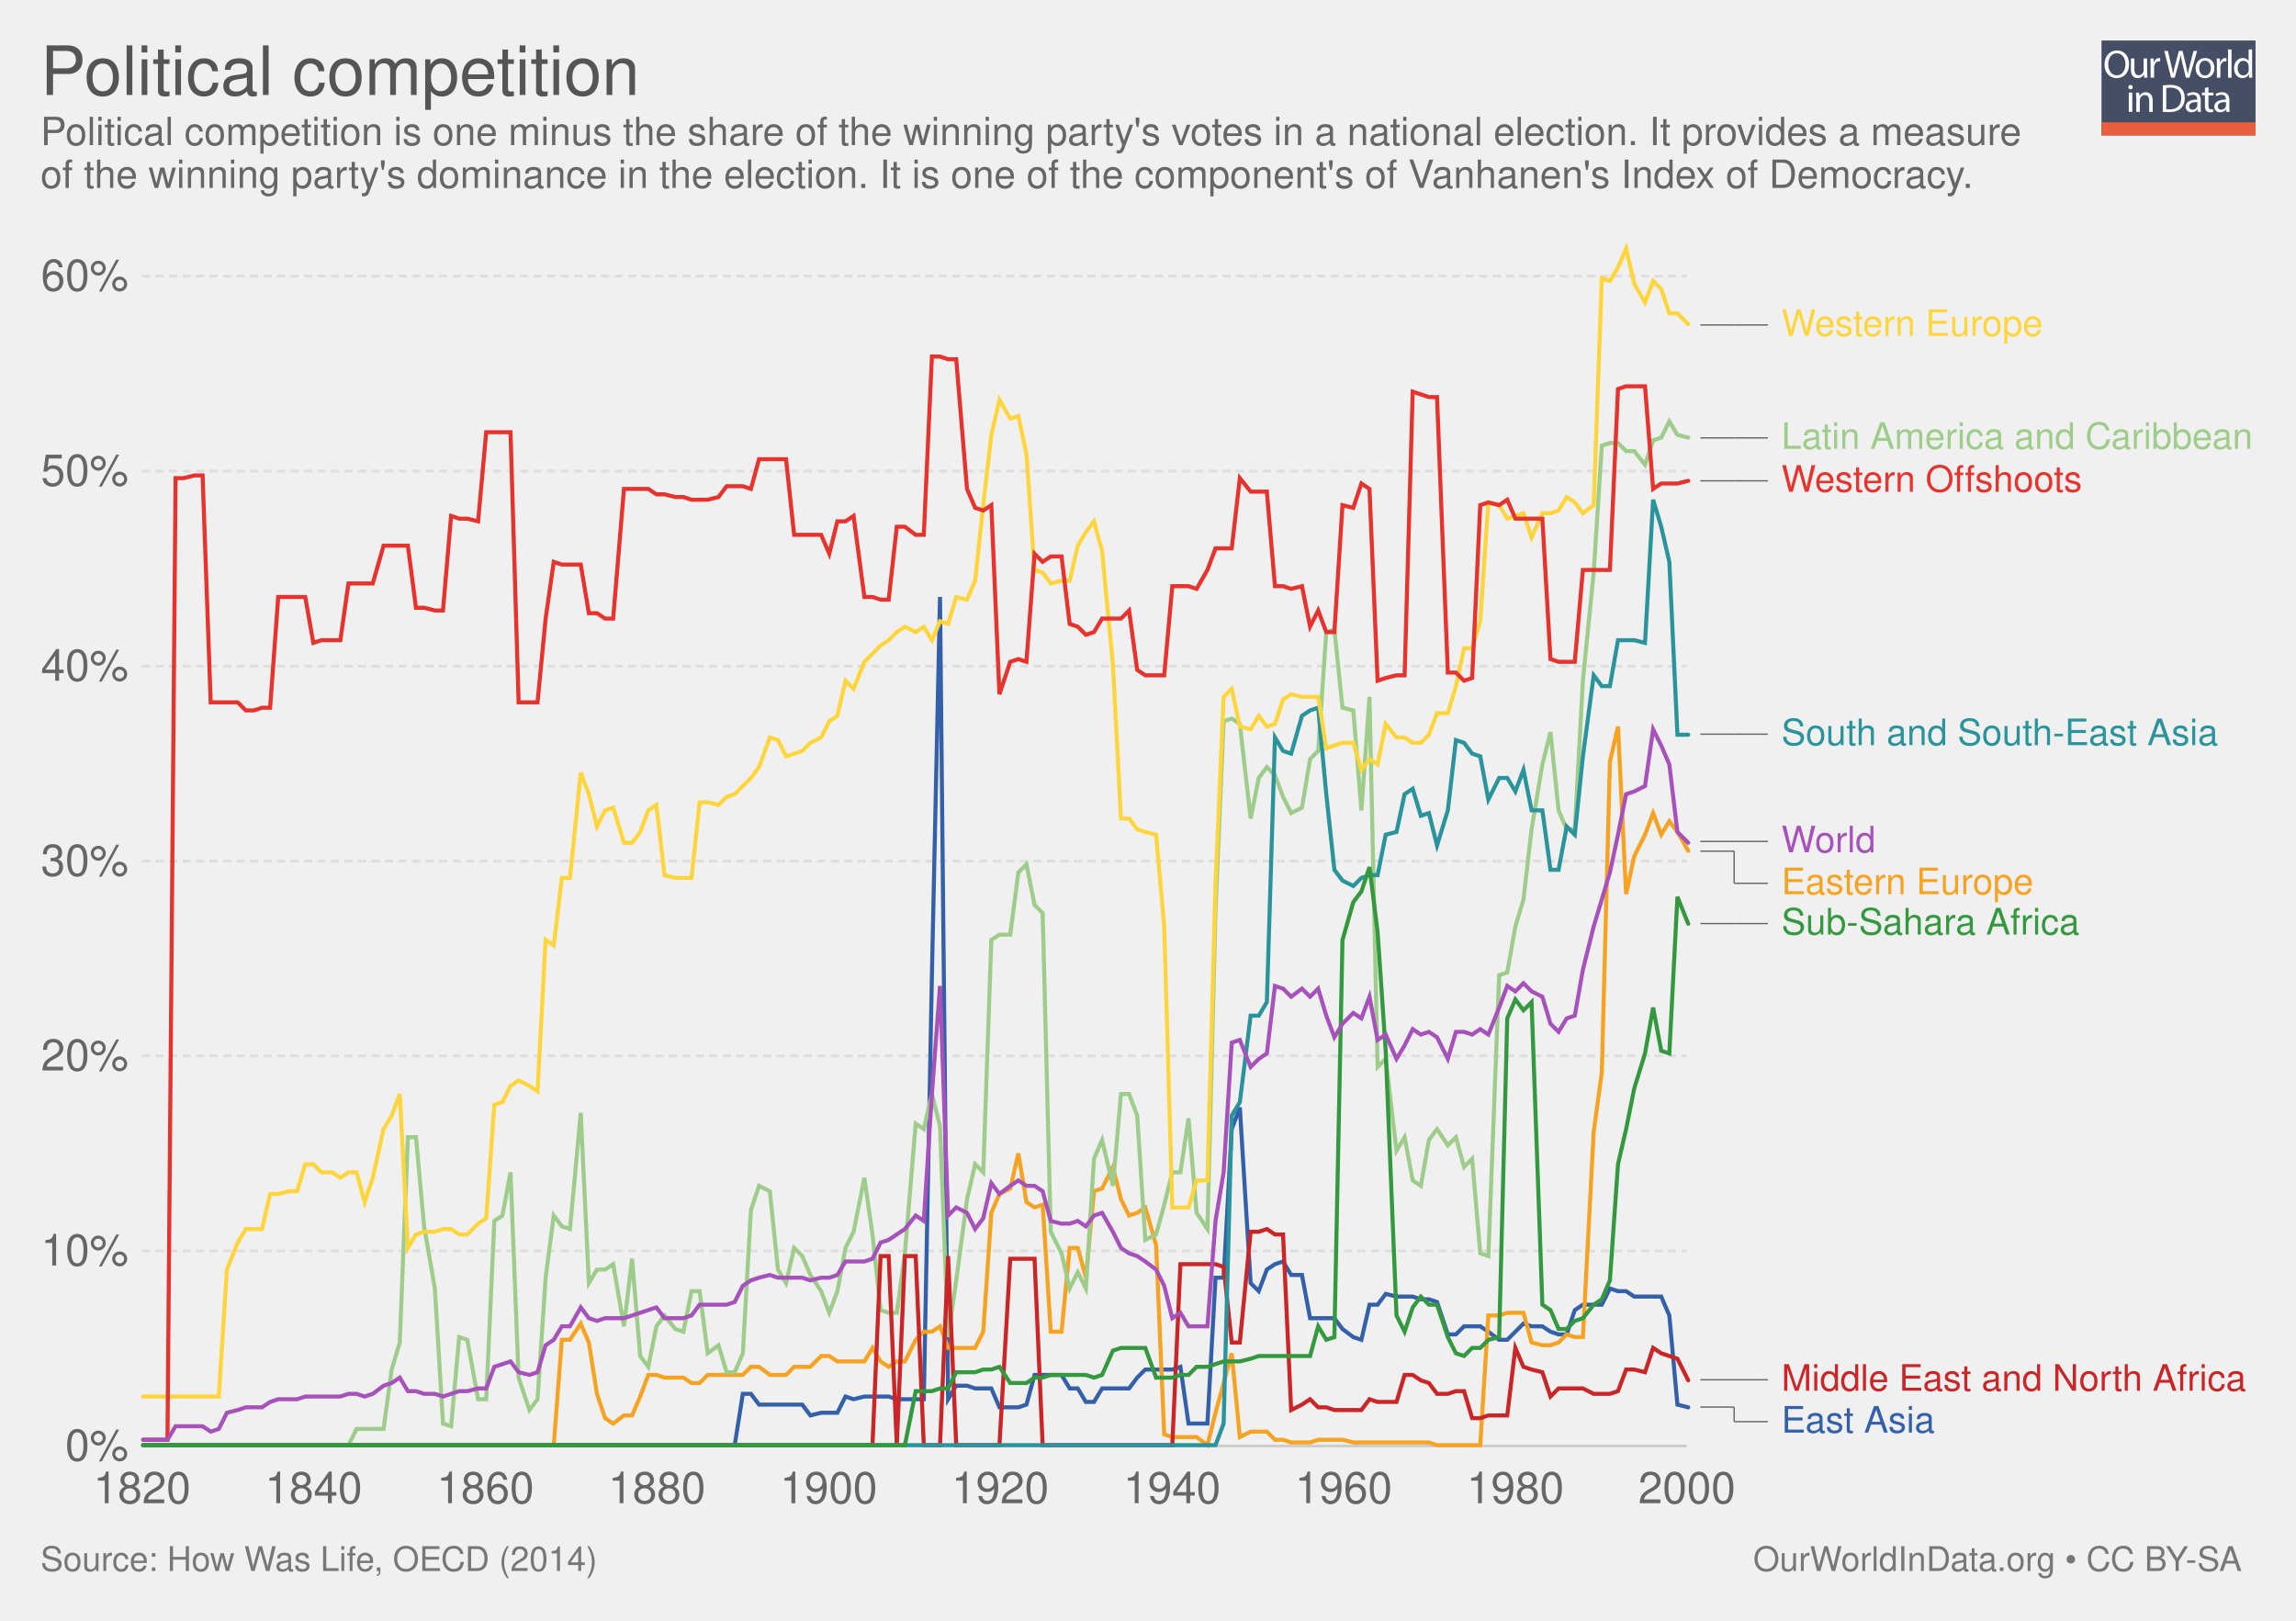
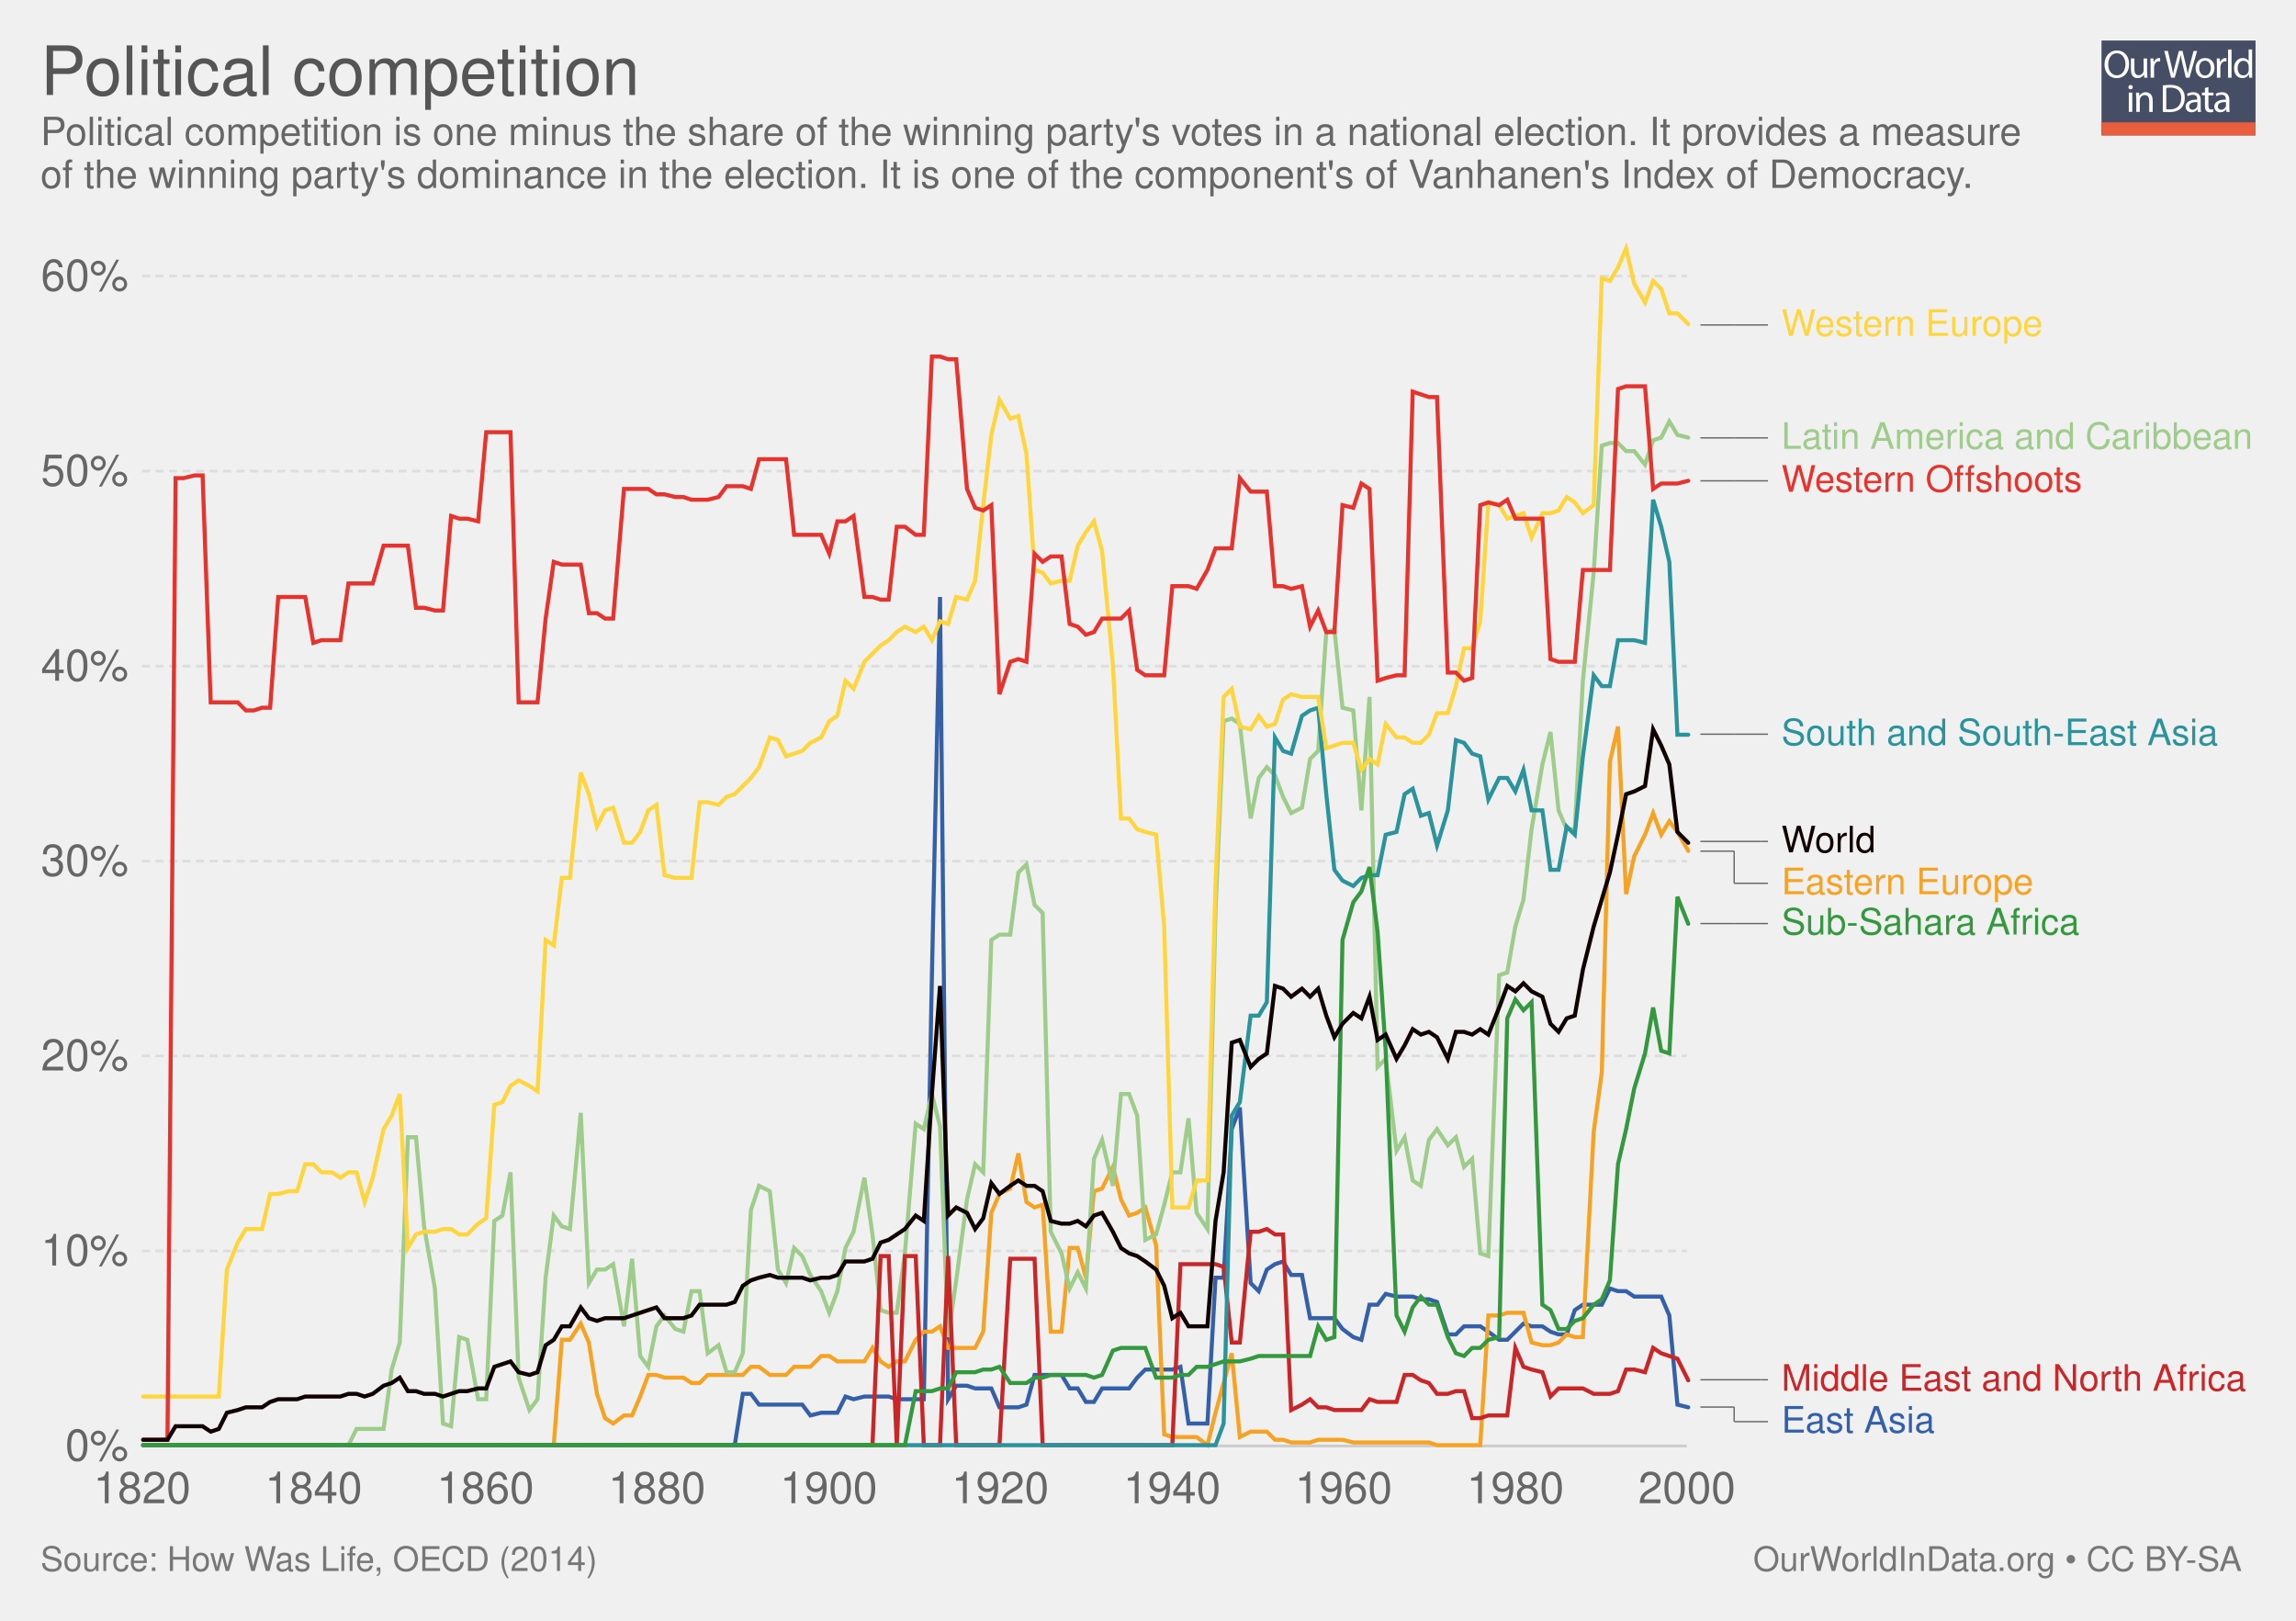
<svg xmlns="http://www.w3.org/2000/svg" xmlns:xlink="http://www.w3.org/1999/xlink" version="1.1" style="font-family: 'Helvetica Neue', Helvetica, Arial, sans-serif; font-size: 18px; background-color: white; text-rendering: optimizeLegibility; -webkit-font-smoothing: antialiased;" width="850" height="600">
  <g class="ChartTab">
    <g class="HeaderView">
      <g opacity="0.8" transform="translate(778, 15) scale(0.27)">
        <a xlink:href="https://ourworldindata.org" target="_blank">
          <g>
            <rect x="0" y="0" fill="#1B2543" width="211.2" height="130.1" />
            <rect x="0" y="112.2" fill="#E63912" width="211.2" height="17.9" />
            <g>
              <rect x="1.2" y="12.3" fill="none" width="210.2" height="99.2" />
              <path fill="#FFFFFF" d="M37.8,32.2c0,12.7-7.7,19.4-17.1,19.4c-9.7,0-16.6-7.5-16.6-18.7c0-11.7,7.3-19.3,17.1-19.3 C31.3,13.7,37.8,21.3,37.8,32.2z M9.2,32.8c0,7.9,4.3,14.9,11.8,14.9c7.5,0,11.8-6.9,11.8-15.3c0-7.3-3.8-14.9-11.8-14.9 C13.1,17.5,9.2,24.8,9.2,32.8z" />
              <path fill="#FFFFFF" d="M62.7,43.8c0,2.7,0.1,5.1,0.2,7.2h-4.3l-0.3-4.3h-0.1c-1.3,2.1-4,4.9-8.8,4.9c-4.2,0-9.1-2.3-9.1-11.6 V24.6h4.8v14.6c0,5,1.5,8.4,5.9,8.4c3.2,0,5.5-2.2,6.3-4.4c0.3-0.7,0.4-1.6,0.4-2.5V24.6h4.8V43.8z" />
              <path fill="#FFFFFF" d="M67.3,32.8c0-3.1-0.1-5.8-0.2-8.2h4.2l0.2,5.2h0.2c1.2-3.5,4.1-5.8,7.3-5.8c0.5,0,0.9,0.1,1.4,0.2v4.5 c-0.5-0.1-1-0.2-1.6-0.2c-3.4,0-5.8,2.6-6.5,6.2c-0.1,0.7-0.2,1.4-0.2,2.2V51h-4.8V32.8z" />
              <path fill="#FFFFFF" d="M95.4,51l-9.4-36.8h5l4.4,18.6c1.1,4.6,2.1,9.2,2.7,12.7h0.1c0.6-3.7,1.8-8,3-12.8l4.9-18.5h5l4.5,18.7 c1,4.4,2,8.7,2.6,12.6h0.1c0.8-4,1.8-8.1,3-12.7l4.9-18.5h4.9L120.6,51h-5L111,31.9c-1.1-4.7-1.9-8.3-2.4-12h-0.1 c-0.7,3.7-1.5,7.3-2.8,12L100.4,51H95.4z" />
              <path fill="#FFFFFF" d="M154.9,37.6c0,9.8-6.8,14-13.2,14c-7.2,0-12.7-5.2-12.7-13.6c0-8.8,5.8-14,13.1-14 C149.8,24,154.9,29.5,154.9,37.6z M133.9,37.9c0,5.8,3.3,10.1,8,10.1c4.6,0,8-4.3,8-10.3c0-4.5-2.2-10.1-7.9-10.1 C136.3,27.6,133.9,32.8,133.9,37.9z" />
              <path fill="#FFFFFF" d="M158.2,32.8c0-3.1-0.1-5.8-0.2-8.2h4.2l0.2,5.2h0.2c1.2-3.5,4.1-5.8,7.3-5.8c0.5,0,0.9,0.1,1.4,0.2v4.5 c-0.5-0.1-1-0.2-1.6-0.2c-3.4,0-5.8,2.6-6.5,6.2c-0.1,0.7-0.2,1.4-0.2,2.2V51h-4.8V32.8z" />
              <path fill="#FFFFFF" d="M173.5,12.3h4.8V51h-4.8V12.3z" />
              <path fill="#FFFFFF" d="M206.5,12.3v31.9c0,2.3,0.1,5,0.2,6.8h-4.3l-0.2-4.6H202c-1.5,2.9-4.7,5.2-9,5.2 c-6.4,0-11.3-5.4-11.3-13.4c-0.1-8.8,5.4-14.2,11.9-14.2c4,0,6.8,1.9,8,4h0.1V12.3H206.5z M201.7,35.4c0-0.6-0.1-1.4-0.2-2 c-0.7-3.1-3.3-5.6-6.9-5.6c-5,0-7.9,4.4-7.9,10.2c0,5.3,2.6,9.8,7.8,9.8c3.2,0,6.2-2.1,7.1-5.7c0.2-0.7,0.2-1.3,0.2-2.1V35.4z" />
              <path fill="#FFFFFF" d="M42.8,64c0.1,1.6-1.1,2.9-3.1,2.9c-1.7,0-2.9-1.3-2.9-2.9c0-1.7,1.3-3,3-3C41.7,61,42.8,62.3,42.8,64z M37.4,97.8V71.4h4.8v26.4H37.4z" />
              <path fill="#FFFFFF" d="M47.5,78.6c0-2.7-0.1-5-0.2-7.1h4.3l0.3,4.4h0.1c1.3-2.5,4.4-5,8.8-5c3.7,0,9.4,2.2,9.4,11.2v15.8h-4.8 V82.6c0-4.3-1.6-7.8-6.1-7.8c-3.2,0-5.6,2.2-6.5,4.9c-0.2,0.6-0.3,1.4-0.3,2.2v15.9h-4.8V78.6z" />
              <path fill="#FFFFFF" d="M84,61.6c2.9-0.4,6.3-0.8,10.1-0.8c6.8,0,11.7,1.6,14.9,4.6c3.3,3,5.2,7.3,5.2,13.2c0,6-1.9,10.9-5.3,14.3 c-3.4,3.4-9.1,5.3-16.3,5.3c-3.4,0-6.2-0.2-8.6-0.4V61.6z M88.8,94.1c1.2,0.2,3,0.3,4.8,0.3c10.2,0,15.7-5.7,15.7-15.6 c0.1-8.7-4.9-14.2-14.9-14.2c-2.5,0-4.3,0.2-5.6,0.5V94.1z" />
              <path fill="#FFFFFF" d="M132.1,97.8l-0.4-3.3h-0.2c-1.5,2.1-4.3,3.9-8.1,3.9c-5.4,0-8.1-3.8-8.1-7.6c0-6.4,5.7-9.9,15.9-9.8v-0.5 c0-2.2-0.6-6.1-6-6.1c-2.5,0-5,0.8-6.9,2l-1.1-3.2c2.2-1.4,5.4-2.3,8.7-2.3c8.1,0,10.1,5.5,10.1,10.8v9.9c0,2.3,0.1,4.5,0.4,6.3 H132.1z M131.4,84.4c-5.3-0.1-11.2,0.8-11.2,5.9c0,3.1,2.1,4.6,4.5,4.6c3.4,0,5.6-2.2,6.4-4.4c0.2-0.5,0.3-1,0.3-1.5V84.4z" />
              <path fill="#FFFFFF" d="M146.6,63.9v7.6h6.9v3.7h-6.9v14.2c0,3.3,0.9,5.1,3.6,5.1c1.3,0,2.2-0.2,2.8-0.3l0.2,3.6 c-0.9,0.4-2.4,0.7-4.3,0.7c-2.2,0-4-0.7-5.2-2c-1.4-1.4-1.9-3.8-1.9-6.9V75.1h-4.1v-3.7h4.1v-6.3L146.6,63.9z" />
              <path fill="#FFFFFF" d="M171.4,97.8l-0.4-3.3h-0.2c-1.5,2.1-4.3,3.9-8.1,3.9c-5.4,0-8.1-3.8-8.1-7.6c0-6.4,5.7-9.9,15.9-9.8v-0.5 c0-2.2-0.6-6.1-6-6.1c-2.5,0-5,0.8-6.9,2l-1.1-3.2c2.2-1.4,5.4-2.3,8.7-2.3c8.1,0,10.1,5.5,10.1,10.8v9.9c0,2.3,0.1,4.5,0.4,6.3 H171.4z M170.7,84.4c-5.3-0.1-11.2,0.8-11.2,5.9c0,3.1,2.1,4.6,4.5,4.6c3.4,0,5.6-2.2,6.4-4.4c0.2-0.5,0.3-1,0.3-1.5V84.4z" />
            </g>
          </g>
        </a>
      </g>
      <a href="https://ourworldindata.org/grapher/political-competition-iod" target="_blank">
        <text font-size="25.20" x="15.0" y="35.2" fill="#555">
          <tspan x="15" y="35.16">Political competition</tspan>
        </text>
      </a>
      <text font-size="14.40" x="15.0" y="53.7" fill="#666">
        <tspan x="15" y="53.72">Political competition is one minus the share of the winning party's votes in a national election. It provides a measure</tspan>
        <tspan x="15" y="69.56">of the winning party's dominance in the election. It is one of the component's of Vanhanen's Index of Democracy.</tspan>
      </text>
    </g>
    <g class="LineChart">
      <defs>
        <clipPath id="boundsClip-1">
          <rect x="42.562" y="0" width="830" height="928.8" />
        </clipPath>
      </defs>
      <g class="AxisBoxView">
        <g class="HorizontalAxis">
          <text x="52.6" y="556.5" fill="#666" text-anchor="middle" font-size="16.2">1820</text>
          <text x="116.1" y="556.5" fill="#666" text-anchor="middle" font-size="16.2">1840</text>
          <text x="179.7" y="556.5" fill="#666" text-anchor="middle" font-size="16.2">1860</text>
          <text x="243.2" y="556.5" fill="#666" text-anchor="middle" font-size="16.2">1880</text>
          <text x="306.8" y="556.5" fill="#666" text-anchor="middle" font-size="16.2">1900</text>
          <text x="370.3" y="556.5" fill="#666" text-anchor="middle" font-size="16.2">1920</text>
          <text x="433.9" y="556.5" fill="#666" text-anchor="middle" font-size="16.2">1940</text>
          <text x="497.4" y="556.5" fill="#666" text-anchor="middle" font-size="16.2">1960</text>
          <text x="561" y="556.5" fill="#666" text-anchor="middle" font-size="16.2">1980</text>
          <text x="624.5" y="556.5" fill="#666" text-anchor="middle" font-size="16.2">2000</text>
        </g>
        <g class="VerticalAxis">
          <text x="47.56" y="535.3" fill="#666" dominant-baseline="middle" text-anchor="end" font-size="16.2">0%</text>
          <text x="47.56" y="463.1" fill="#666" dominant-baseline="middle" text-anchor="end" font-size="16.2">10%</text>
          <text x="47.56" y="390.9" fill="#666" dominant-baseline="middle" text-anchor="end" font-size="16.2">20%</text>
          <text x="47.56" y="318.8" fill="#666" dominant-baseline="middle" text-anchor="end" font-size="16.2">30%</text>
          <text x="47.56" y="246.6" fill="#666" dominant-baseline="middle" text-anchor="end" font-size="16.2">40%</text>
          <text x="47.56" y="174.4" fill="#666" dominant-baseline="middle" text-anchor="end" font-size="16.2">50%</text>
          <text x="47.56" y="102.2" fill="#666" dominant-baseline="middle" text-anchor="end" font-size="16.2">60%</text>
        </g>
        <g class="AxisGridLines">
          <line x1="52.56" y1="535.3" x2="624.50" y2="535.3" stroke="#ccc" />
          <line x1="52.56" y1="463.1" x2="624.50" y2="463.1" stroke="#ddd" stroke-dasharray="3,2" />
          <line x1="52.56" y1="390.9" x2="624.50" y2="390.9" stroke="#ddd" stroke-dasharray="3,2" />
          <line x1="52.56" y1="318.8" x2="624.50" y2="318.8" stroke="#ddd" stroke-dasharray="3,2" />
          <line x1="52.56" y1="246.6" x2="624.50" y2="246.6" stroke="#ddd" stroke-dasharray="3,2" />
          <line x1="52.56" y1="174.4" x2="624.50" y2="174.4" stroke="#ddd" stroke-dasharray="3,2" />
          <line x1="52.56" y1="102.2" x2="624.50" y2="102.2" stroke="#ddd" stroke-dasharray="3,2" />
        </g>
      </g>
      <g clip-path="url(#boundsClip-1)">
        <g class="HeightedLegend clickable">
          <g class="legendMark">
            <g class="indicator">
              <line x1="629.5" y1="120.3" x2="642" y2="120.3" stroke="#666" stroke-width="0.5" />
              <line x1="642" y1="120.3" x2="642" y2="120.3" stroke="#666" stroke-width="0.5" />
              <line x1="642" y1="120.3" x2="654.5" y2="120.3" stroke="#666" stroke-width="0.5" />
            </g>
            <rect x="624.5" y="113.55" width="132.875" height="13.5" fill="#fff" opacity="0" />
            <text font-size="13.50" x="659.5" y="124.3" fill="#ffd53e">
              <tspan x="659.5" y="124.35">Western Europe</tspan>
            </text>
          </g>
          <g class="legendMark">
            <g class="indicator">
              <line x1="629.5" y1="162.1" x2="642" y2="162.1" stroke="#666" stroke-width="0.5" />
              <line x1="642" y1="162.1" x2="642" y2="162.1" stroke="#666" stroke-width="0.5" />
              <line x1="642" y1="162.1" x2="654.5" y2="162.1" stroke="#666" stroke-width="0.5" />
            </g>
            <rect x="624.5" y="155.35" width="210.5" height="13.5" fill="#fff" opacity="0" />
            <text font-size="13.50" x="659.5" y="166.2" fill="#9ecc8a">
              <tspan x="659.5" y="166.15">Latin America and Caribbean</tspan>
            </text>
          </g>
          <g class="legendMark">
            <g class="indicator">
              <line x1="629.5" y1="178" x2="642" y2="178" stroke="#666" stroke-width="0.5" />
              <line x1="642" y1="178" x2="642" y2="178" stroke="#666" stroke-width="0.5" />
              <line x1="642" y1="178" x2="654.5" y2="178" stroke="#666" stroke-width="0.5" />
            </g>
            <rect x="624.5" y="171.25" width="147.185" height="13.5" fill="#fff" opacity="0" />
            <text font-size="13.50" x="659.5" y="182.1" fill="#e6332e">
              <tspan x="659.5" y="182.05">Western Offshoots</tspan>
            </text>
          </g>
          <g class="legendMark">
            <g class="indicator">
              <line x1="629.5" y1="271.8" x2="642" y2="271.8" stroke="#666" stroke-width="0.5" />
              <line x1="642" y1="271.8" x2="642" y2="271.8" stroke="#666" stroke-width="0.5" />
              <line x1="642" y1="271.8" x2="654.5" y2="271.8" stroke="#666" stroke-width="0.5" />
            </g>
            <rect x="624.5" y="265.05" width="197.945" height="13.5" fill="#fff" opacity="0" />
            <text font-size="13.50" x="659.5" y="275.9" fill="#2a939b">
              <tspan x="659.5" y="275.85">South and South-East Asia</tspan>
            </text>
          </g>
          <g class="legendMark">
            <g class="indicator">
              <line x1="629.5" y1="311.5" x2="652" y2="311.5" stroke="#666" stroke-width="0.5" />
              <line x1="652" y1="311.5" x2="652" y2="311.5" stroke="#666" stroke-width="0.5" />
              <line x1="652" y1="311.5" x2="654.5" y2="311.5" stroke="#666" stroke-width="0.5" />
            </g>
            <rect x="624.5" y="304.75" width="70.235" height="13.5" fill="#fff" opacity="0" />
-             <text font-size="13.50" x="659.5" y="315.6" fill="#a652ba">
+             <text font-size="13.50" x="659.5" y="315.6" fill="#100">
              <tspan x="659.5" y="315.55">World</tspan>
            </text>
          </g>
          <g class="legendMark">
            <g class="indicator">
              <line x1="629.5" y1="315.1" x2="642" y2="315.1" stroke="#666" stroke-width="0.5" />
              <line x1="642" y1="315.1" x2="642" y2="327" stroke="#666" stroke-width="0.5" />
              <line x1="642" y1="327" x2="654.5" y2="327" stroke="#666" stroke-width="0.5" />
            </g>
            <rect x="624.5" y="320.25" width="129.23" height="13.5" fill="#fff" opacity="0" />
            <text font-size="13.50" x="659.5" y="331.1" fill="#f6a324">
              <tspan x="659.5" y="331.05">Eastern Europe</tspan>
            </text>
          </g>
          <g class="legendMark">
            <g class="indicator">
              <line x1="629.5" y1="341.9" x2="642" y2="341.9" stroke="#666" stroke-width="0.5" />
              <line x1="642" y1="341.9" x2="642" y2="341.9" stroke="#666" stroke-width="0.5" />
              <line x1="642" y1="341.9" x2="654.5" y2="341.9" stroke="#666" stroke-width="0.5" />
            </g>
            <rect x="624.5" y="335.15" width="145.7" height="13.5" fill="#fff" opacity="0" />
            <text font-size="13.50" x="659.5" y="345.9" fill="#34983f">
              <tspan x="659.5" y="345.95">Sub-Sahara Africa</tspan>
            </text>
          </g>
          <g class="legendMark">
            <g class="indicator">
              <line x1="629.5" y1="510.8" x2="652" y2="510.8" stroke="#666" stroke-width="0.5" />
              <line x1="652" y1="510.8" x2="652" y2="510.8" stroke="#666" stroke-width="0.5" />
              <line x1="652" y1="510.8" x2="654.5" y2="510.8" stroke="#666" stroke-width="0.5" />
            </g>
            <rect x="624.5" y="504.05" width="207.395" height="13.5" fill="#fff" opacity="0" />
            <text font-size="13.50" x="659.5" y="514.8" fill="#ca2628">
              <tspan x="659.5" y="514.85">Middle East and North Africa</tspan>
            </text>
          </g>
          <g class="legendMark">
            <g class="indicator">
              <line x1="629.5" y1="520.9" x2="642" y2="520.9" stroke="#666" stroke-width="0.5" />
              <line x1="642" y1="520.9" x2="642" y2="526.3" stroke="#666" stroke-width="0.5" />
              <line x1="642" y1="526.3" x2="654.5" y2="526.3" stroke="#666" stroke-width="0.5" />
            </g>
            <rect x="624.5" y="519.55" width="92.24" height="13.5" fill="#fff" opacity="0" />
            <text font-size="13.50" x="659.5" y="530.3" fill="#3360a9">
              <tspan x="659.5" y="530.35">East Asia</tspan>
            </text>
          </g>
        </g>
        <g class="Lines">
          <rect x="53" y="92" width="572" height="443" fill="rgba(255,255,255,0)" opacity="0" />
          <g class="key-East-Asia_0">
            <path stroke="#3360a9" stroke-linecap="round" d="M53 535L56 535L59 535L62 535L65 535L68 535L72 535L75 535L78 535L81 535L84 535L88 535L91 535L94 535L97 535L100 535L103 535L107 535L110 535L113 535L116 535L119 535L123 535L126 535L129 535L132 535L135 535L138 535L142 535L145 535L148 535L151 535L154 535L157 535L161 535L164 535L167 535L170 535L173 535L177 535L180 535L183 535L186 535L189 535L192 535L196 535L199 535L202 535L205 535L208 535L211 535L215 535L218 535L221 535L224 535L227 535L231 535L234 535L237 535L240 535L243 535L246 535L250 535L253 535L256 535L259 535L262 535L266 535L269 535L272 535L275 516L278 516L281 520L285 520L288 520L291 520L294 520L297 520L300 524L304 523L307 523L310 523L313 517L316 518L320 517L323 517L326 517L329 517L332 518L335 518L339 518L342 518L345 361L348 221L351 518L354 513L358 513L361 514L364 514L367 514L370 521L374 521L377 521L380 520L383 509L386 509L389 509L393 509L396 514L399 514L402 519L405 519L408 514L412 514L415 514L418 514L421 510L424 507L428 507L431 507L434 507L437 506L440 527L443 527L447 527L450 473L453 473L456 418L459 410L463 475L466 478L469 470L472 468L475 467L478 472L482 472L485 488L488 488L491 488L494 488L497 492L501 495L504 496L507 483L510 483L513 479L517 480L520 480L523 480L526 481L529 481L532 482L536 494L539 494L542 491L545 491L548 491L551 493L555 496L558 496L561 493L564 490L567 491L571 491L574 493L577 494L580 494L583 485L586 483L590 483L593 483L596 477L599 478L602 478L605 480L609 480L612 480L615 480L618 487L621 520L625 521" fill="none" stroke-width="1.5" />
          </g>
          <g class="key-Eastern-Europe_0">
            <path stroke="#f6a324" stroke-linecap="round" d="M53 535L56 535L59 535L62 535L65 535L68 535L72 535L75 535L78 535L81 535L84 535L88 535L91 535L94 535L97 535L100 535L103 535L107 535L110 535L113 535L116 535L119 535L123 535L126 535L129 535L132 535L135 535L138 535L142 535L145 535L148 535L151 535L154 535L157 535L161 535L164 535L167 535L170 535L173 535L177 535L180 535L183 535L186 535L189 535L192 535L196 535L199 535L202 535L205 535L208 496L211 496L215 490L218 497L221 516L224 525L227 527L231 524L234 524L237 517L240 509L243 509L246 510L250 510L253 510L256 512L259 512L262 509L266 509L269 509L272 509L275 509L278 506L281 506L285 509L288 509L291 509L294 506L297 506L300 506L304 502L307 502L310 504L313 504L316 504L320 504L323 499L326 504L329 506L332 504L335 504L339 496L342 493L345 493L348 491L351 499L354 499L358 499L361 499L364 493L367 449L370 442L374 440L377 427L380 445L383 447L386 446L389 493L393 493L396 462L399 462L402 473L405 441L408 440L412 432L415 444L418 450L421 449L424 447L428 461L431 531L434 532L437 532L440 532L443 532L447 535L450 523L453 512L456 501L459 532L463 530L466 530L469 530L472 533L475 533L478 534L482 534L485 534L488 533L491 533L494 533L497 533L501 534L504 534L507 534L510 534L513 534L517 534L520 534L523 534L526 534L529 534L532 535L536 535L539 535L542 535L545 535L548 535L551 487L555 487L558 486L561 486L564 486L567 497L571 498L574 498L577 497L580 494L583 495L586 495L590 419L593 397L596 282L599 269L602 331L605 317L609 309L612 301L615 309L618 304L621 308L625 315" fill="none" stroke-width="1.5" />
          </g>
          <g class="key-Latin-America-and-Caribbean_0">
            <path stroke="#9ecc8a" stroke-linecap="round" d="M53 535L56 535L59 535L62 535L65 535L68 535L72 535L75 535L78 535L81 535L84 535L88 535L91 535L94 535L97 535L100 535L103 535L107 535L110 535L113 535L116 535L119 535L123 535L126 535L129 535L132 529L135 529L138 529L142 529L145 507L148 497L151 421L154 421L157 454L161 477L164 527L167 528L170 495L173 496L177 518L180 518L183 452L186 450L189 434L192 510L196 522L199 518L202 473L205 450L208 454L211 455L215 412L218 475L221 470L224 470L227 468L231 491L234 466L237 502L240 506L243 491L246 487L250 492L253 493L256 478L259 478L262 501L266 498L269 508L272 508L275 501L278 448L281 439L285 441L288 470L291 475L294 462L297 465L300 472L304 478L307 486L310 478L313 462L316 456L320 436L323 457L326 485L329 486L332 486L335 464L339 416L342 418L345 405L348 417L351 495L354 474L358 444L361 431L364 434L367 348L370 346L374 346L377 323L380 320L383 335L386 338L389 456L393 464L396 477L399 471L402 477L405 429L408 422L412 439L415 405L418 405L421 413L424 459L428 457L431 446L434 434L437 434L440 414L443 449L447 455L450 337L453 267L456 266L459 268L463 303L466 288L469 284L472 287L475 295L478 301L482 299L485 281L488 278L491 234L494 233L497 262L501 263L504 300L507 258L510 395L513 392L517 426L520 421L523 437L526 439L529 422L532 418L536 424L539 421L542 432L545 429L548 464L551 465L555 361L558 360L561 343L564 333L567 307L571 283L574 271L577 300L580 307L583 307L586 252L590 212L593 165L596 164L599 164L602 167L605 167L609 172L612 163L615 162L618 156L621 161L625 162" fill="none" stroke-width="1.5" />
          </g>
          <g class="key-Middle-East-and-North-Africa_0">
            <path stroke="#ca2628" stroke-linecap="round" d="M53 535L56 535L59 535L62 535L65 535L68 535L72 535L75 535L78 535L81 535L84 535L88 535L91 535L94 535L97 535L100 535L103 535L107 535L110 535L113 535L116 535L119 535L123 535L126 535L129 535L132 535L135 535L138 535L142 535L145 535L148 535L151 535L154 535L157 535L161 535L164 535L167 535L170 535L173 535L177 535L180 535L183 535L186 535L189 535L192 535L196 535L199 535L202 535L205 535L208 535L211 535L215 535L218 535L221 535L224 535L227 535L231 535L234 535L237 535L240 535L243 535L246 535L250 535L253 535L256 535L259 535L262 535L266 535L269 535L272 535L275 535L278 535L281 535L285 535L288 535L291 535L294 535L297 535L300 535L304 535L307 535L310 535L313 535L316 535L320 535L323 535L326 465L329 465L332 535L335 465L339 465L342 535L345 535L348 535L351 465L354 535L358 535L361 535L364 535L367 535L370 535L374 466L377 466L380 466L383 466L386 535L389 535L393 535L396 535L399 535L402 535L405 535L408 535L412 535L415 535L418 535L421 535L424 535L428 535L431 535L434 535L437 468L440 468L443 468L447 468L450 468L453 469L456 497L459 497L463 456L466 456L469 455L472 457L475 457L478 522L482 520L485 518L488 521L491 521L494 522L497 522L501 522L504 522L507 518L510 519L513 519L517 519L520 509L523 509L526 511L529 512L532 516L536 516L539 515L542 515L545 525L548 525L551 524L555 524L558 524L561 499L564 506L567 507L571 508L574 517L577 514L580 514L583 514L586 514L590 516L593 516L596 516L599 515L602 507L605 507L609 508L612 499L615 501L618 502L621 503L625 511" fill="none" stroke-width="1.5" />
          </g>
          <g class="key-South-and-South__002dEast-Asia_0">
            <path stroke="#2a939b" stroke-linecap="round" d="M53 535L56 535L59 535L62 535L65 535L68 535L72 535L75 535L78 535L81 535L84 535L88 535L91 535L94 535L97 535L100 535L103 535L107 535L110 535L113 535L116 535L119 535L123 535L126 535L129 535L132 535L135 535L138 535L142 535L145 535L148 535L151 535L154 535L157 535L161 535L164 535L167 535L170 535L173 535L177 535L180 535L183 535L186 535L189 535L192 535L196 535L199 535L202 535L205 535L208 535L211 535L215 535L218 535L221 535L224 535L227 535L231 535L234 535L237 535L240 535L243 535L246 535L250 535L253 535L256 535L259 535L262 535L266 535L269 535L272 535L275 535L278 535L281 535L285 535L288 535L291 535L294 535L297 535L300 535L304 535L307 535L310 535L313 535L316 535L320 535L323 535L326 535L329 535L332 535L335 535L339 535L342 535L345 535L348 535L351 535L354 535L358 535L361 535L364 535L367 535L370 535L374 535L377 535L380 535L383 535L386 535L389 535L393 535L396 535L399 535L402 535L405 535L408 535L412 535L415 535L418 535L421 535L424 535L428 535L431 535L434 535L437 535L440 535L443 535L447 535L450 535L453 527L456 413L459 408L463 376L466 376L469 371L472 273L475 278L478 279L482 265L485 263L488 262L491 294L494 322L497 326L501 328L504 325L507 324L510 324L513 309L517 308L520 294L523 292L526 302L529 301L532 313L536 300L539 274L542 275L545 279L548 280L551 296L555 288L558 288L561 293L564 285L567 300L571 300L574 322L577 322L580 306L583 309L586 280L590 250L593 254L596 254L599 237L602 237L605 237L609 238L612 185L615 195L618 208L621 272L625 272" fill="none" stroke-width="1.5" />
          </g>
          <g class="key-Sub__002dSahara-Africa_0">
            <path stroke="#34983f" stroke-linecap="round" d="M53 535L56 535L59 535L62 535L65 535L68 535L72 535L75 535L78 535L81 535L84 535L88 535L91 535L94 535L97 535L100 535L103 535L107 535L110 535L113 535L116 535L119 535L123 535L126 535L129 535L132 535L135 535L138 535L142 535L145 535L148 535L151 535L154 535L157 535L161 535L164 535L167 535L170 535L173 535L177 535L180 535L183 535L186 535L189 535L192 535L196 535L199 535L202 535L205 535L208 535L211 535L215 535L218 535L221 535L224 535L227 535L231 535L234 535L237 535L240 535L243 535L246 535L250 535L253 535L256 535L259 535L262 535L266 535L269 535L272 535L275 535L278 535L281 535L285 535L288 535L291 535L294 535L297 535L300 535L304 535L307 535L310 535L313 535L316 535L320 535L323 535L326 535L329 535L332 535L335 535L339 515L342 515L345 515L348 514L351 514L354 508L358 508L361 508L364 507L367 507L370 506L374 512L377 512L380 512L383 510L386 510L389 509L393 509L396 509L399 509L402 509L405 510L408 509L412 500L415 499L418 499L421 499L424 499L428 510L431 510L434 510L437 509L440 509L443 506L447 506L450 505L453 504L456 504L459 504L463 503L466 502L469 502L472 502L475 502L478 502L482 502L485 502L488 491L491 496L494 495L497 348L501 334L504 330L507 321L510 345L513 389L517 487L520 493L523 484L526 480L529 483L532 483L536 495L539 501L542 502L545 499L548 499L551 496L555 495L558 377L561 370L564 374L567 371L571 483L574 485L577 492L580 492L583 489L586 488L590 483L593 481L596 474L599 431L602 418L605 403L609 390L612 373L615 389L618 390L621 332L625 342" fill="none" stroke-width="1.5" />
          </g>
          <g class="key-Western-Europe_0">
            <path stroke="#ffd53e" stroke-linecap="round" d="M53 517L56 517L59 517L62 517L65 517L68 517L72 517L75 517L78 517L81 517L84 470L88 460L91 455L94 455L97 455L100 442L103 442L107 441L110 441L113 431L116 431L119 434L123 434L126 436L129 434L132 434L135 445L138 436L142 418L145 413L148 405L151 462L154 457L157 456L161 456L164 455L167 455L170 457L173 457L177 453L180 451L183 409L186 408L189 402L192 400L196 402L199 404L202 348L205 350L208 325L211 325L215 286L218 294L221 306L224 300L227 299L231 312L234 312L237 308L240 300L243 298L246 324L250 325L253 325L256 325L259 297L262 297L266 298L269 295L272 294L275 291L278 288L281 284L285 273L288 274L291 280L294 279L297 278L300 275L304 273L307 267L310 265L313 252L316 255L320 245L323 242L326 239L329 237L332 234L335 232L339 234L342 232L345 237L348 230L351 231L354 221L358 222L361 215L364 187L367 161L370 148L374 155L377 154L380 168L383 211L386 212L389 216L393 215L396 215L399 202L402 197L405 193L408 204L412 246L415 303L418 303L421 307L424 308L428 309L431 343L434 447L437 447L440 447L443 437L447 437L450 327L453 258L456 255L459 269L463 270L466 265L469 269L472 268L475 259L478 257L482 258L485 258L488 258L491 277L494 276L497 275L501 275L504 285L507 281L510 283L513 268L517 273L520 273L523 275L526 275L529 272L532 264L536 264L539 254L542 240L545 240L548 230L551 186L555 187L558 192L561 191L564 190L567 199L571 190L574 190L577 189L580 184L583 186L586 190L590 187L593 103L596 104L599 99L602 92L605 105L609 112L612 104L615 107L618 116L621 116L625 120" fill="none" stroke-width="1.5" />
          </g>
          <g class="key-Western-Offshoots_0">
            <path stroke="#e6332e" stroke-linecap="round" d="M53 533L56 533L59 533L62 533L65 177L68 177L72 176L75 176L78 260L81 260L84 260L88 260L91 263L94 263L97 262L100 262L103 221L107 221L110 221L113 221L116 238L119 237L123 237L126 237L129 216L132 216L135 216L138 216L142 202L145 202L148 202L151 202L154 225L157 225L161 226L164 226L167 191L170 192L173 192L177 193L180 160L183 160L186 160L189 160L192 260L196 260L199 260L202 229L205 208L208 209L211 209L215 209L218 227L221 227L224 229L227 229L231 181L234 181L237 181L240 181L243 183L246 183L250 184L253 184L256 185L259 185L262 185L266 184L269 180L272 180L275 180L278 181L281 170L285 170L288 170L291 170L294 198L297 198L300 198L304 198L307 205L310 193L313 193L316 191L320 221L323 221L326 222L329 222L332 195L335 195L339 198L342 198L345 132L348 132L351 133L354 133L358 181L361 188L364 189L367 187L370 257L374 245L377 244L380 245L383 205L386 208L389 206L393 206L396 231L399 232L402 235L405 234L408 229L412 229L415 229L418 226L421 248L424 250L428 250L431 250L434 217L437 217L440 217L443 218L447 211L450 203L453 203L456 203L459 177L463 182L466 182L469 182L472 217L475 217L478 218L482 217L485 232L488 226L491 234L494 234L497 187L501 188L504 179L507 181L510 252L513 251L517 250L520 250L523 145L526 146L529 147L532 147L536 249L539 249L542 252L545 251L548 187L551 186L555 187L558 185L561 192L564 192L567 192L571 192L574 244L577 245L580 245L583 245L586 211L590 211L593 211L596 211L599 144L602 143L605 143L609 143L612 181L615 179L618 179L621 179L625 178" fill="none" stroke-width="1.5" />
          </g>
          <g class="key-World_0">
-             <path stroke="#a652ba" stroke-linecap="round" d="M53 533L56 533L59 533L62 533L65 528L68 528L72 528L75 528L78 530L81 529L84 523L88 522L91 521L94 521L97 521L100 519L103 518L107 518L110 518L113 517L116 517L119 517L123 517L126 517L129 516L132 516L135 517L138 516L142 513L145 512L148 510L151 515L154 515L157 516L161 516L164 517L167 516L170 515L173 515L177 514L180 514L183 506L186 505L189 504L192 508L196 509L199 508L202 498L205 496L208 491L211 491L215 484L218 488L221 489L224 488L227 488L231 488L234 487L237 486L240 485L243 484L246 488L250 488L253 488L256 487L259 483L262 483L266 483L269 483L272 482L275 476L278 474L281 473L285 472L288 473L291 473L294 473L297 473L300 474L304 473L307 473L310 472L313 467L316 467L320 467L323 466L326 460L329 459L332 457L335 455L339 450L342 452L345 405L348 365L351 450L354 447L358 449L361 455L364 451L367 438L370 442L374 439L377 437L380 439L383 439L386 441L389 452L393 453L396 453L399 452L402 454L405 450L408 449L412 456L415 462L418 464L421 465L424 467L428 470L431 476L434 488L437 486L440 491L443 491L447 491L450 452L453 434L456 386L459 385L463 395L466 392L469 390L472 365L475 366L478 369L482 366L485 369L488 366L491 376L494 384L497 379L501 375L504 377L507 369L510 385L513 383L517 392L520 387L523 381L526 383L529 382L532 384L536 392L539 382L542 382L545 383L548 381L551 383L555 373L558 365L561 367L564 364L567 367L571 369L574 379L577 382L580 377L583 376L586 359L590 343L593 333L596 323L599 309L602 294L605 293L609 291L612 270L615 276L618 283L621 308L625 312" fill="none" stroke-width="1.5" />
+             <path stroke="#100" stroke-linecap="round" d="M53 533L56 533L59 533L62 533L65 528L68 528L72 528L75 528L78 530L81 529L84 523L88 522L91 521L94 521L97 521L100 519L103 518L107 518L110 518L113 517L116 517L119 517L123 517L126 517L129 516L132 516L135 517L138 516L142 513L145 512L148 510L151 515L154 515L157 516L161 516L164 517L167 516L170 515L173 515L177 514L180 514L183 506L186 505L189 504L192 508L196 509L199 508L202 498L205 496L208 491L211 491L215 484L218 488L221 489L224 488L227 488L231 488L234 487L237 486L240 485L243 484L246 488L250 488L253 488L256 487L259 483L262 483L266 483L269 483L272 482L275 476L278 474L281 473L285 472L288 473L291 473L294 473L297 473L300 474L304 473L307 473L310 472L313 467L316 467L320 467L323 466L326 460L329 459L332 457L335 455L339 450L342 452L345 405L348 365L351 450L354 447L358 449L361 455L364 451L367 438L370 442L374 439L377 437L380 439L383 439L386 441L389 452L393 453L396 453L399 452L402 454L405 450L408 449L412 456L415 462L418 464L421 465L424 467L428 470L431 476L434 488L437 486L440 491L443 491L447 491L450 452L453 434L456 386L459 385L463 395L466 392L469 390L472 365L475 366L478 369L482 366L485 369L488 366L491 376L494 384L497 379L501 375L504 377L507 369L510 385L513 383L517 392L520 387L523 381L526 383L529 382L532 384L536 392L539 382L542 382L545 383L548 381L551 383L555 373L558 365L561 367L564 364L567 367L571 369L574 379L577 382L580 377L583 376L586 359L590 343L593 333L596 323L599 309L602 294L605 293L609 291L612 270L615 276L618 283L621 308L625 312" fill="none" stroke-width="1.5" />
          </g>
        </g>
      </g>
    </g>
    <g style="fill: #777;" class="SourcesFooter">
      <g style="fill: #777;" class="clickable">
        <text font-size="12.60" x="15.0" y="581.6">
          <tspan x="15" y="581.58">Source: How Was Life, OECD (2014)</tspan>
        </text>
      </g>
      <text font-size="12.60" x="649.0" y="581.6">
        <tspan x="649.024" y="581.58">
          <a target="_blank" style="fill: #777;" href="https://ourworldindata.org">OurWorldInData.org</a> • <a style="fill: #777;" href="http://creativecommons.org/licenses/by-sa/4.0/deed.en_US" target="_blank">CC BY-SA</a>
        </tspan>
      </text>
    </g>
  </g>
</svg>
